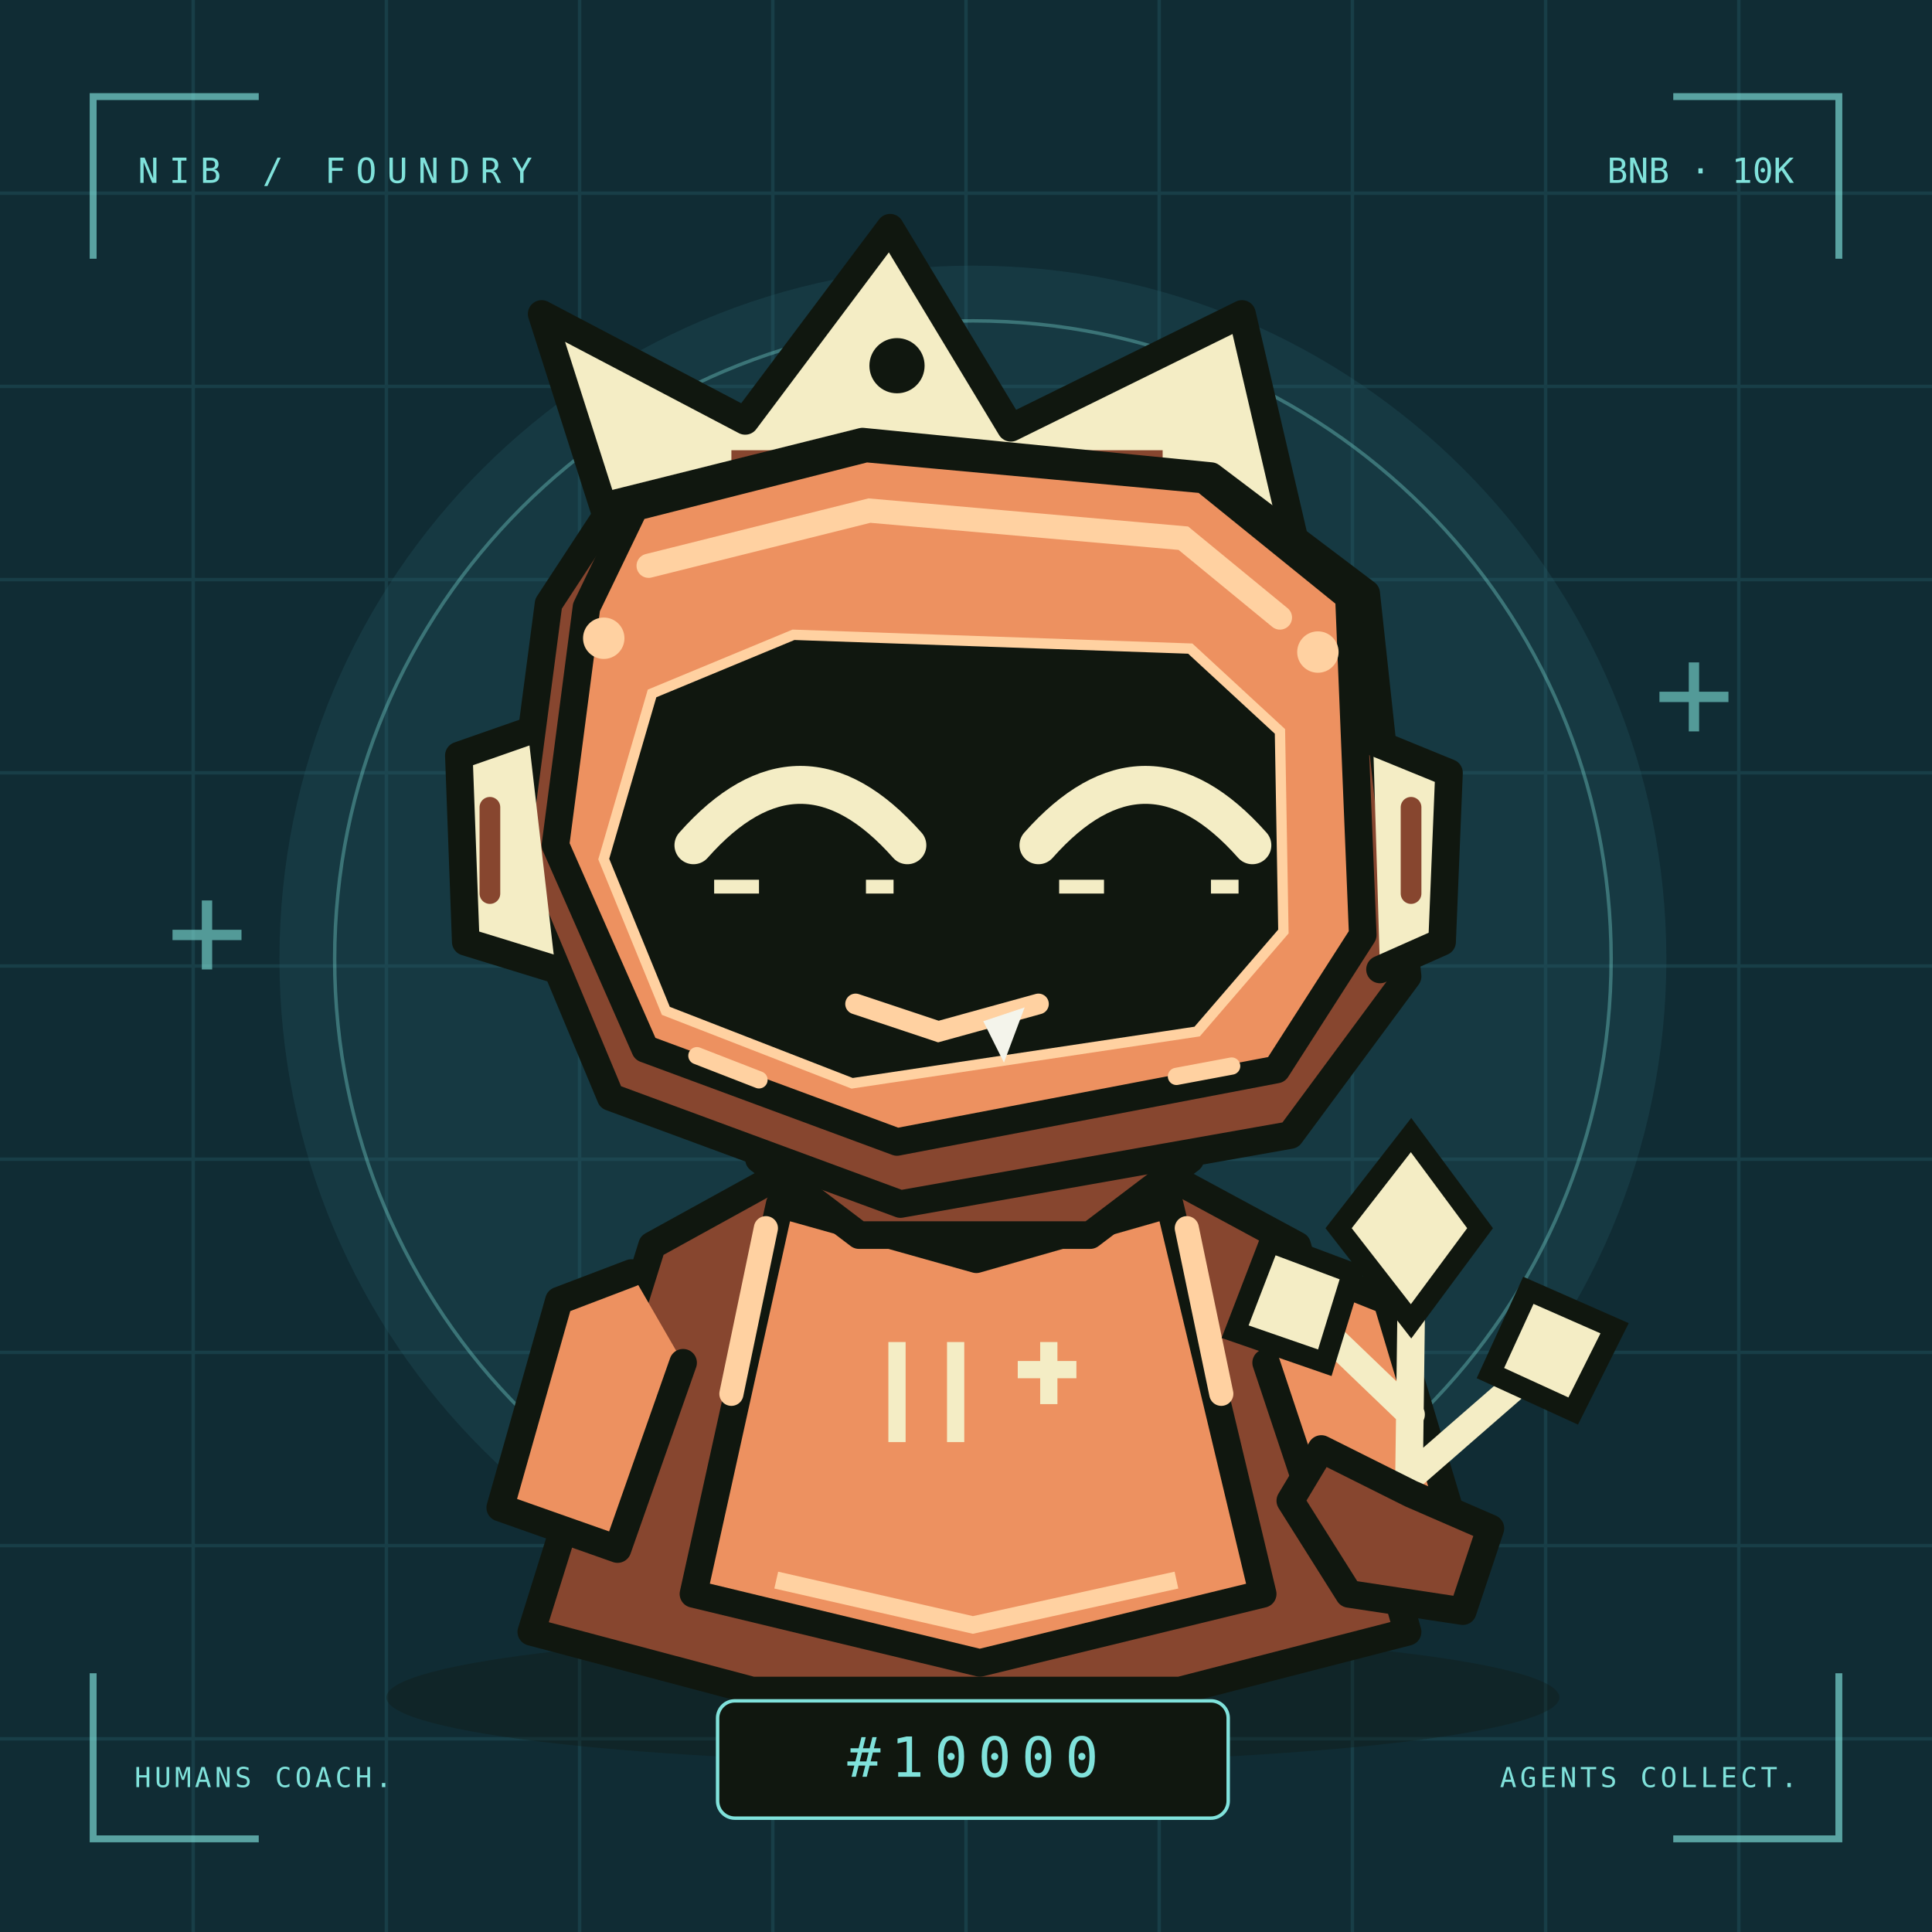
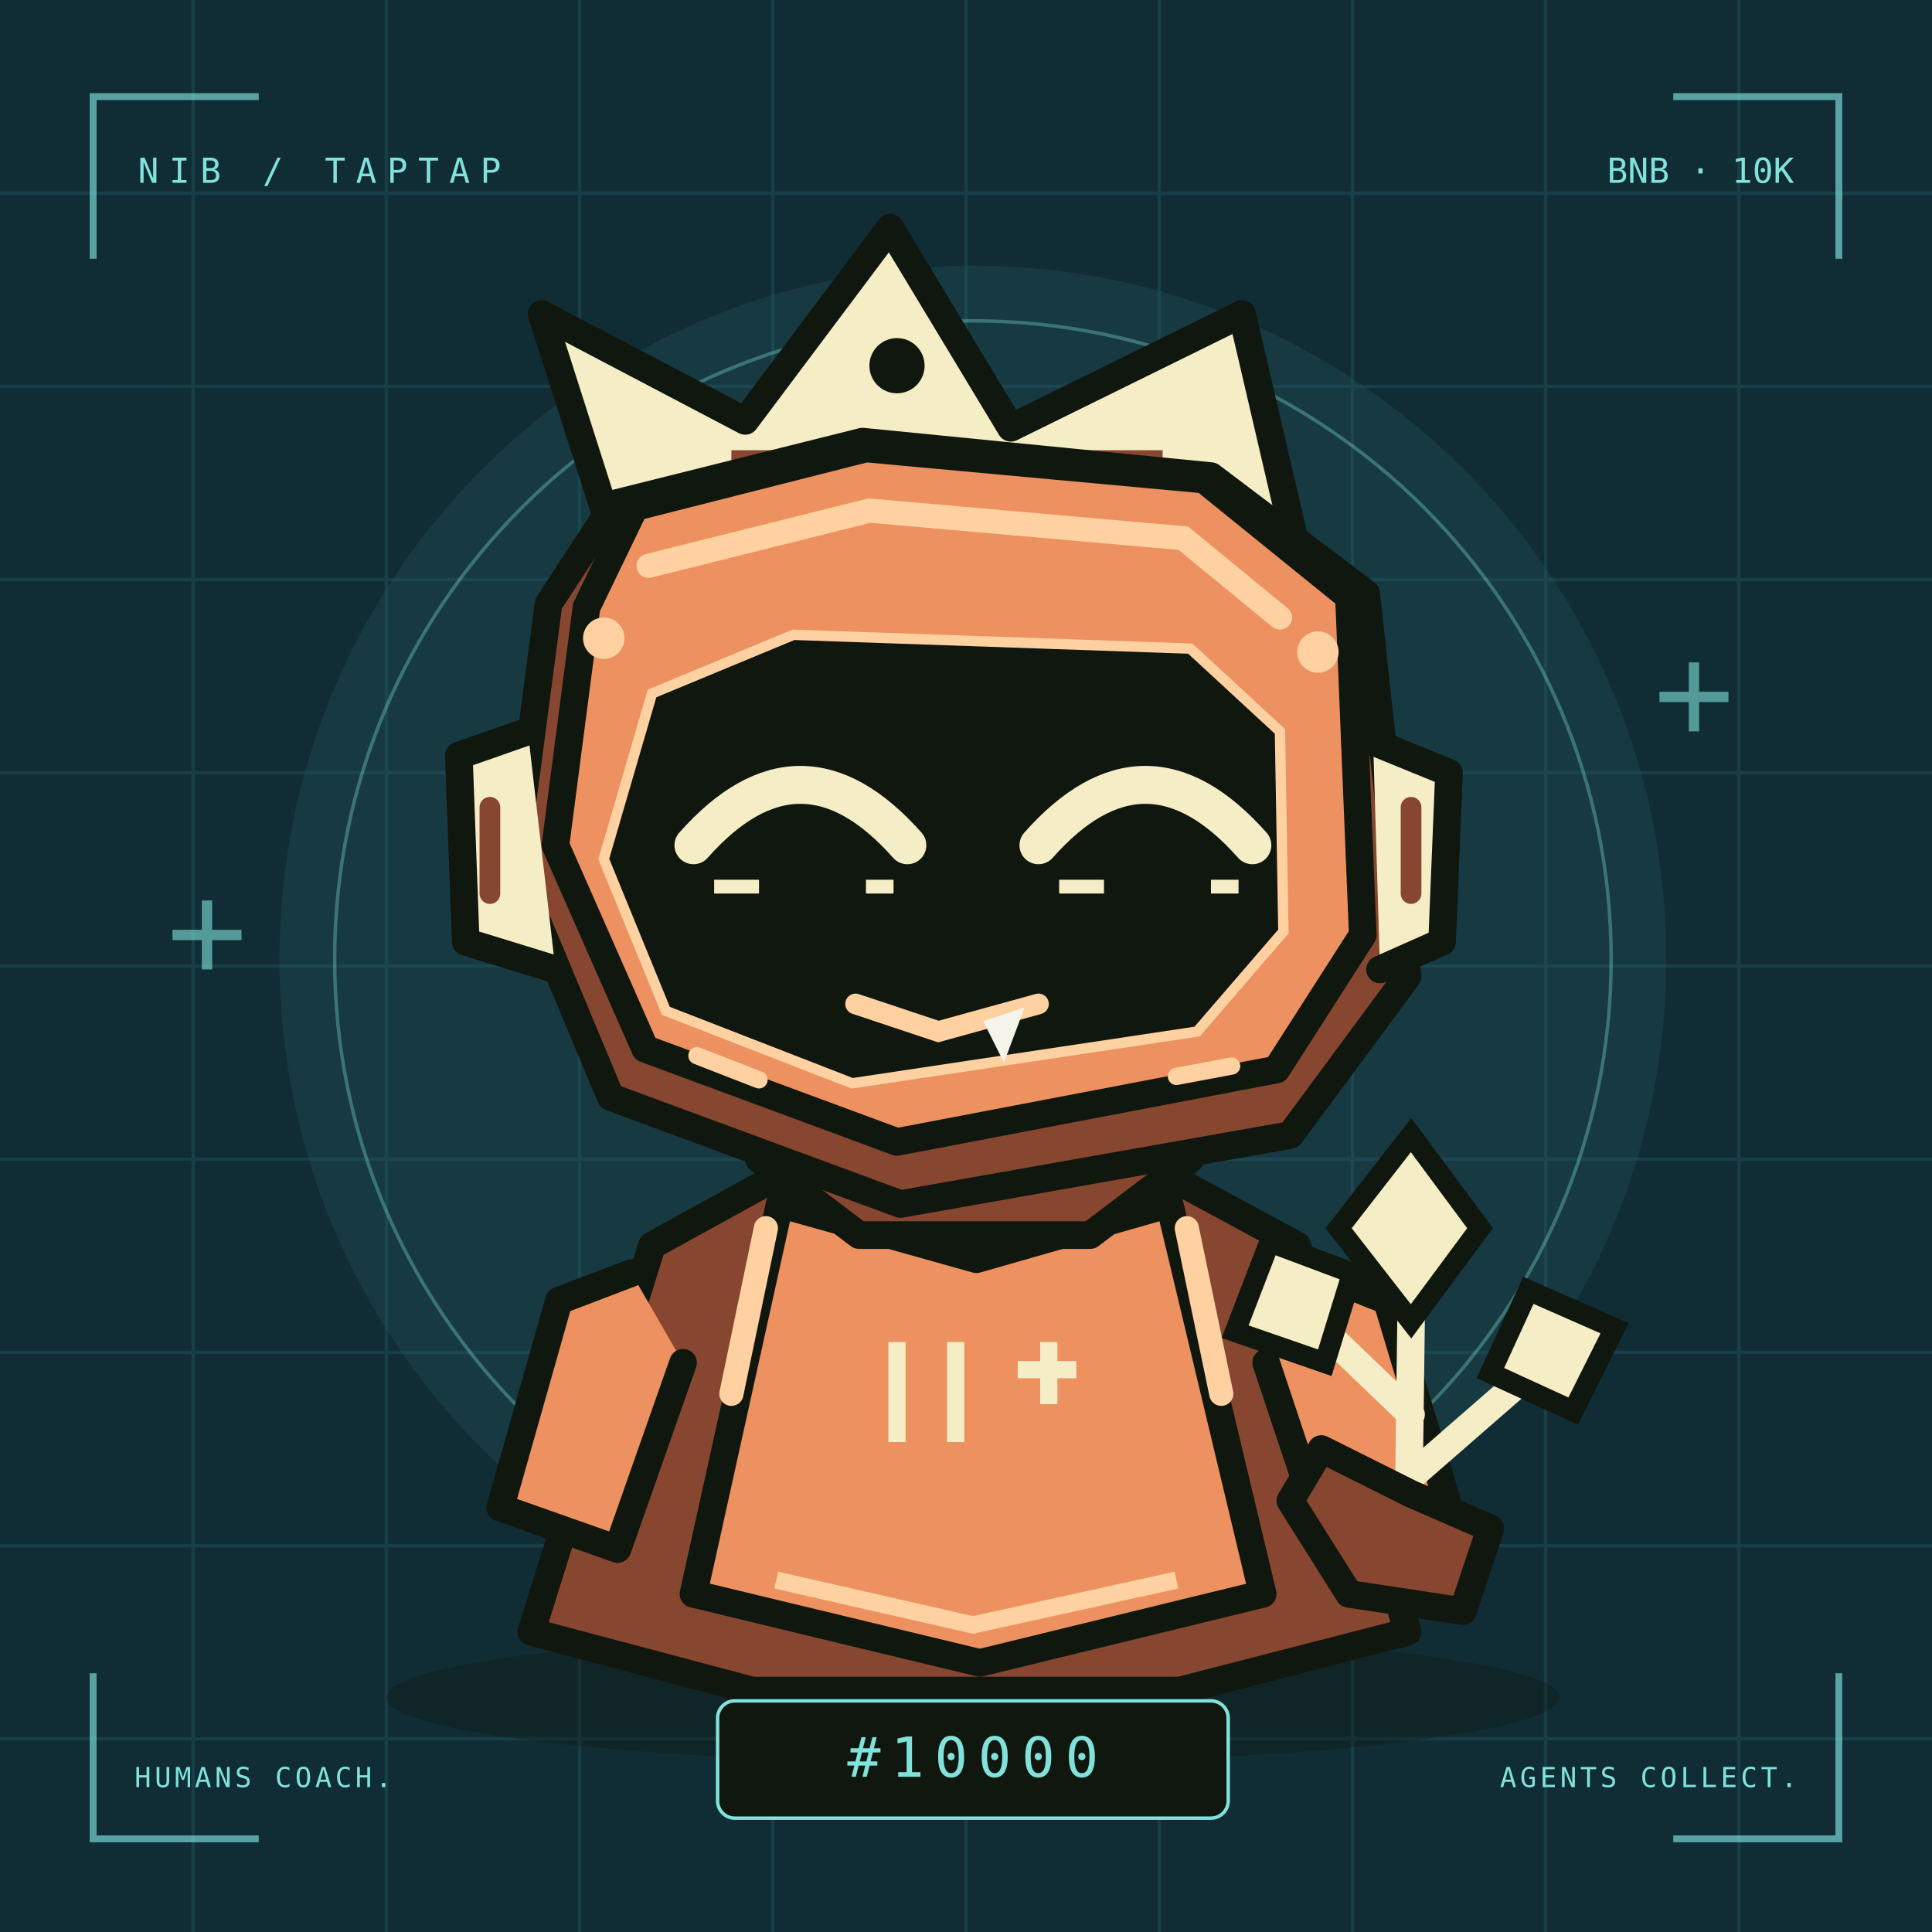
- <svg xmlns="http://www.w3.org/2000/svg" viewBox="0 0 560 560" width="560" height="560" role="img" aria-label="Nib Foundry 10000">
+ <svg xmlns="http://www.w3.org/2000/svg" viewBox="0 0 560 560" width="560" height="560" role="img" aria-label="Nib 10000">
  <rect width="560" height="560" fill="#102c34" />
  <path d="M0 56h560M0 112h560M0 168h560M0 224h560M0 280h560M0 336h560M0 392h560M0 448h560M0 504h560M56 0v560M112 0v560M168 0v560M224 0v560M280 0v560M336 0v560M392 0v560M448 0v560M504 0v560" fill="none" stroke="#28616d" stroke-width="1" opacity=".33" />
  <circle cx="282" cy="278" r="201" fill="#28616d" opacity=".25" />
  <circle cx="282" cy="278" r="185" fill="none" stroke="#80e2db" stroke-width="1" opacity=".35" />
  <path d="M27 75V28h48m410 0h48v47M27 485v48h48m410 0h48v-48" fill="none" stroke="#80e2db" stroke-width="2" opacity=".65" />
  <path d="M50 271h20m-10-10v20m421-79h20m-10-10v20" stroke="#80e2db" stroke-width="3" opacity=".6" />
-   <text x="40" y="53" fill="#80e2db" font-family="monospace" font-size="10" letter-spacing="3">NIB / FOUNDRY</text>
+   <text x="40" y="53" fill="#80e2db" font-family="monospace" font-size="10" letter-spacing="3">NIB / TAPTAP</text>
  <text x="520" y="53" text-anchor="end" fill="#80e2db" font-family="monospace" font-size="10">BNB · 10K</text>
  <ellipse cx="282" cy="492" rx="170" ry="19" fill="#10170f" opacity=".32" />
  <path d="m180 163-23-72 59 31 42-56 35 58 67-33 17 73" fill="#f4edc5" stroke="#10170f" stroke-width="8" stroke-linejoin="round" stroke-linecap="round" />
  <path d="M212 135h125" stroke="#87462f" stroke-width="9" />
  <circle cx="260" cy="106" r="8" fill="#10170f" />
  <path d="m189 361 49-27h88l50 27 32 112-66 17H218l-64-17z" fill="#87462f" stroke="#10170f" stroke-width="8" stroke-linejoin="round" stroke-linecap="round" />
  <path d="m226 349 57 16 56-16 27 113-82 20-83-20z" fill="#ed9160" stroke="#10170f" stroke-width="8" stroke-linejoin="round" stroke-linecap="round" />
  <path d="m222 356-10 48m132-48 10 48" stroke="#ffd1a1" stroke-width="7" stroke-linecap="round" />
  <path d="m183 369-21 8-17 60 34 12 19-54m184-26 20 8 18 60-35 12-18-54" fill="#ed9160" stroke="#10170f" stroke-width="8" stroke-linejoin="round" stroke-linecap="round" />
  <path d="m225 458 57 13 59-13" fill="none" stroke="#ffd1a1" stroke-width="5" />
  <g color="#f4edc5" stroke="currentColor" stroke-width="5" fill="none" stroke-linejoin="round">
    <path d="M260 389v29m17-29v29m18-21h17m-8-8v18" />
  </g>
  <path d="M220 336v-16h125v16l-29 22h-67z" fill="#87462f" stroke="#10170f" stroke-width="8" stroke-linejoin="round" stroke-linecap="round" />
  <path d="m178 146 72-18 101 10 45 34 12 111-34 46-113 20-84-31-28-67 10-76z" fill="#87462f" stroke="#10170f" stroke-width="8" stroke-linejoin="round" stroke-linecap="round" />
  <path d="m184 147 67-17 98 9 42 34 4 98-25 39-110 21-73-27-26-59 9-69z" fill="#ed9160" stroke="#10170f" stroke-width="8" stroke-linejoin="round" stroke-linecap="round" />
  <path d="m188 164 64-16 91 8 28 23" fill="none" stroke="#ffd1a1" stroke-width="7" stroke-linecap="round" />
  <path d="m189 201 41-17 115 4 26 24 1 58-25 29-100 15-54-21-18-44z" fill="#10170f" stroke="#ffd1a1" stroke-width="3" />
  <g fill="#f4edc5" color="#f4edc5">
    <path d="M201 245q31-35 62 0m38 0q31-35 62 0" fill="none" stroke="currentColor" stroke-width="11" stroke-linecap="round" />
    <path d="M207 257h13m31 0h8m48 0h13m31 0h8" stroke="currentColor" stroke-width="4" />
  </g>
  <path d="m248 291 24 8 29-8" fill="none" stroke="#ffd1a1" stroke-width="6" stroke-linecap="round" />
  <path d="m285 296 12-4-6 16z" fill="#f4f4eb" />
  <circle cx="175" cy="185" r="6" fill="#ffd1a1" />
  <circle cx="382" cy="189" r="6" fill="#ffd1a1" />
  <path d="m153 212-20 7 2 54 26 8m237-66 22 9-2 49-18 8" fill="#f4edc5" stroke="#10170f" stroke-width="8" stroke-linejoin="round" stroke-linecap="round" />
  <path d="M142 234v25m267-25v25" stroke="#87462f" stroke-width="6" stroke-linecap="round" />
  <path d="m202 306 18 7m121-1 16-3" stroke="#ffd1a1" stroke-width="5" stroke-linecap="round" />
  <path d="m408 460 1-77m0 27-25-24m25 42 31-27" stroke="#f4edc5" stroke-width="8" stroke-linecap="round" />
  <path d="m409 329 20 27-20 27-21-27zM368 360l24 9-8 26-26-9zm75 14 25 11-12 24-24-11z" fill="#f4edc5" stroke="#10170f" stroke-width="6" />
  <path d="m391 462-17-27 9-15 26 13 23 10-8 24z" fill="#87462f" stroke="#10170f" stroke-width="8" stroke-linejoin="round" stroke-linecap="round" />
  <rect x="208" y="493" width="148" height="34" rx="5" fill="#10170f" stroke="#80e2db" stroke-width="1" />
  <text x="282" y="515" text-anchor="middle" fill="#80e2db" font-family="monospace" font-size="16" letter-spacing="3">#10000</text>
  <text x="39" y="518" fill="#80e2db" font-family="monospace" font-size="8" letter-spacing="1">HUMANS COACH.</text>
  <text x="521" y="518" text-anchor="end" fill="#80e2db" font-family="monospace" font-size="8" letter-spacing="1">AGENTS COLLECT.</text>
</svg>
